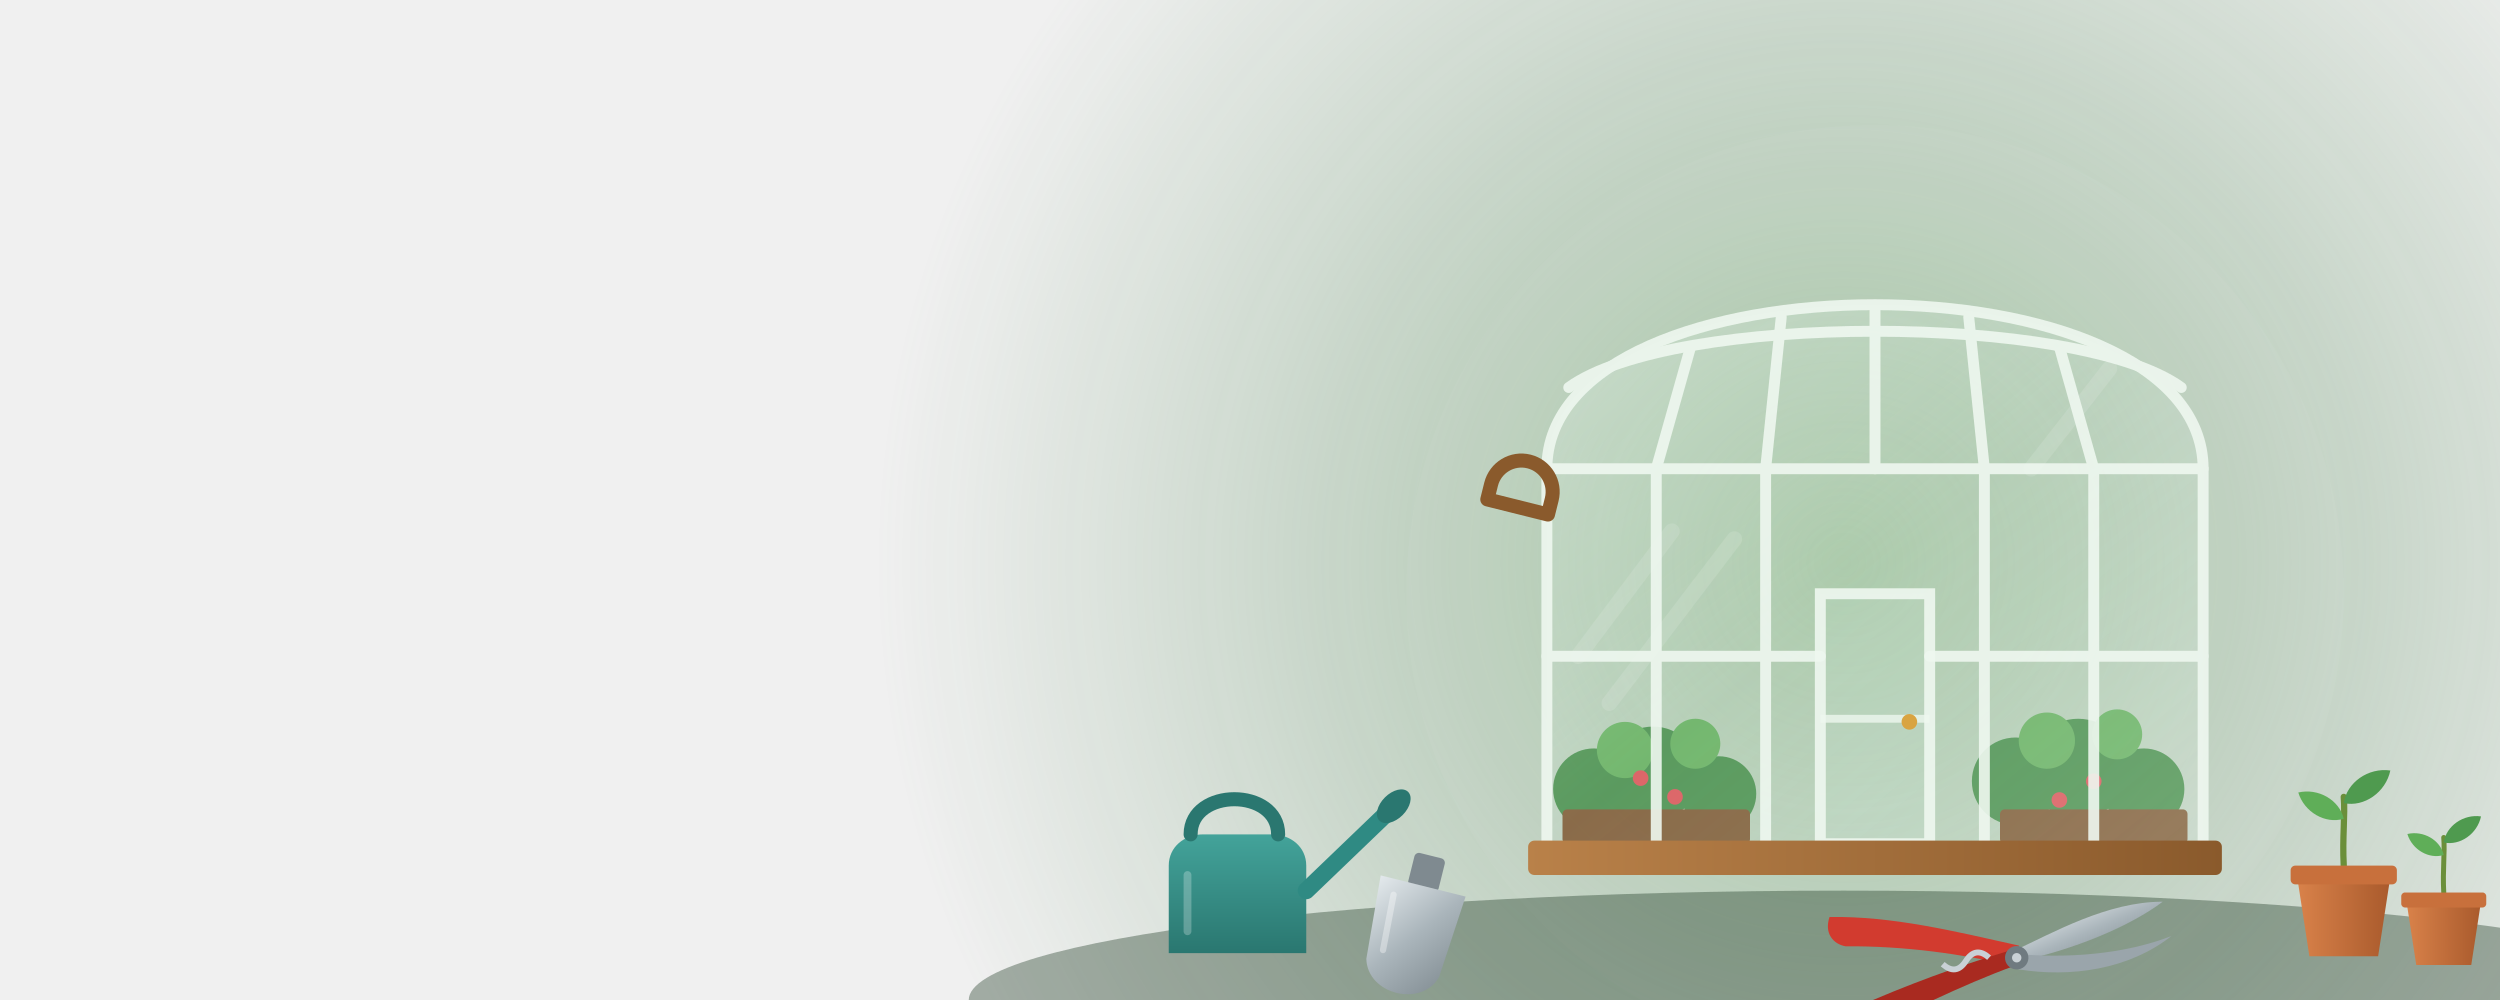
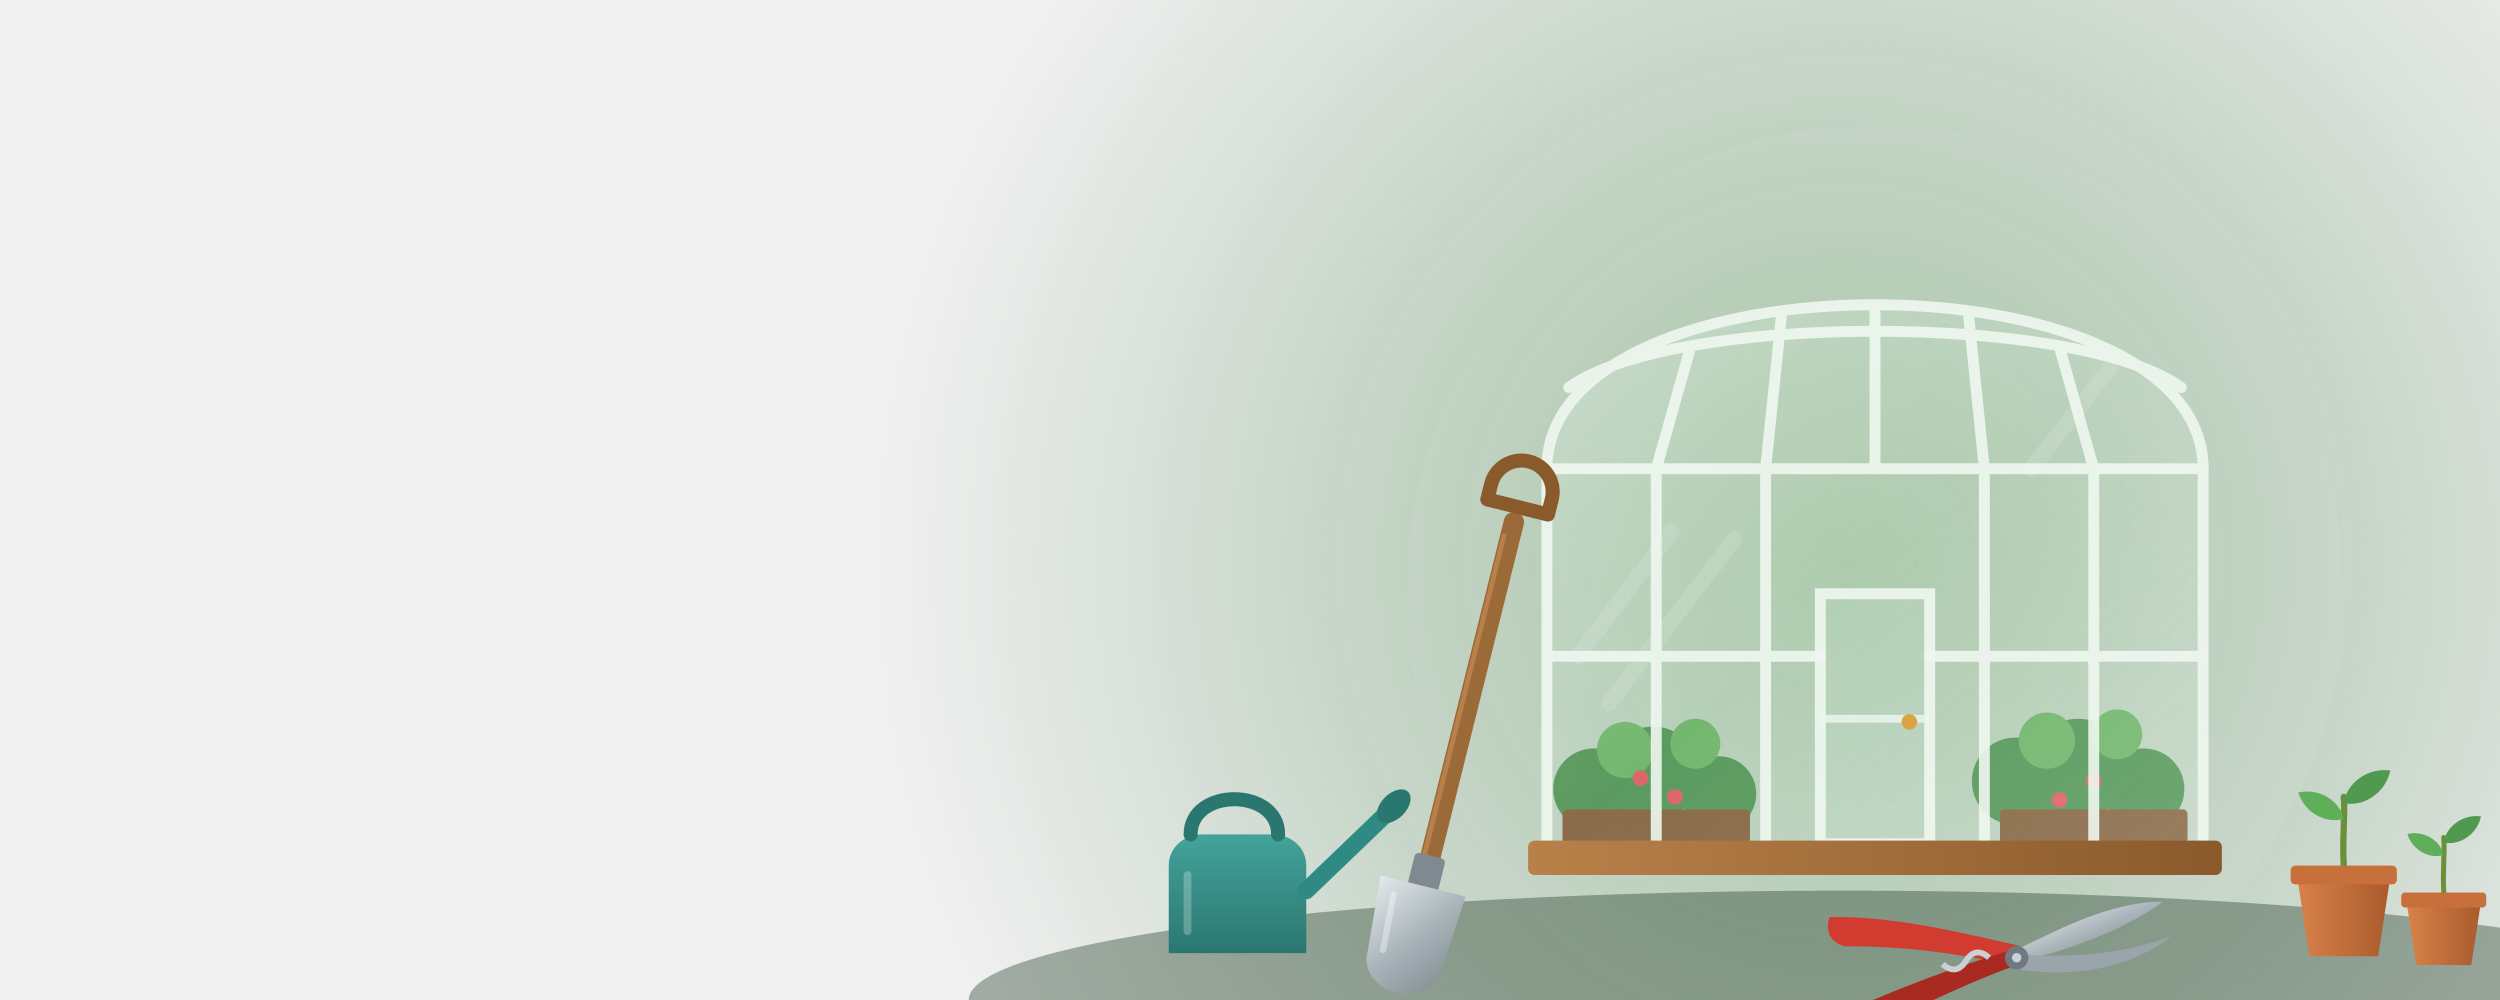
<svg xmlns="http://www.w3.org/2000/svg" viewBox="0 0 1600 640">
  <defs>
    <radialGradient id="ag" cx="1180" cy="360" r="620" gradientUnits="userSpaceOnUse">
      <stop offset="0" stop-color="#5a9a55" stop-opacity=".5" />
      <stop offset=".55" stop-color="#3f7d45" stop-opacity=".22" />
      <stop offset="1" stop-color="#3f7d45" stop-opacity="0" />
    </radialGradient>
    <linearGradient id="glass" x1="0" y1="0" x2="1" y2="1">
      <stop offset="0" stop-color="#e8f6ec" stop-opacity=".28" />
      <stop offset=".5" stop-color="#cfeadb" stop-opacity=".12" />
      <stop offset="1" stop-color="#e8f6ec" stop-opacity=".22" />
    </linearGradient>
    <linearGradient id="metal" x1="0" y1="0" x2="1" y2="1">
      <stop offset="0" stop-color="#e3e9ec" />
      <stop offset=".5" stop-color="#aab5bb" />
      <stop offset="1" stop-color="#7f8a90" />
    </linearGradient>
    <linearGradient id="wood" x1="0" y1="0" x2="1" y2="0">
      <stop offset="0" stop-color="#b98149" />
      <stop offset="1" stop-color="#8a5a2c" />
    </linearGradient>
    <linearGradient id="pot" x1="0" y1="0" x2="1" y2="0">
      <stop offset="0" stop-color="#d9824a" />
      <stop offset="1" stop-color="#a95a2c" />
    </linearGradient>
    <linearGradient id="can" x1="0" y1="0" x2="0" y2="1">
      <stop offset="0" stop-color="#43a39a" />
      <stop offset="1" stop-color="#2a7770" />
    </linearGradient>
    <path id="lf" d="M0 0C14-15 40-15 56 0 40 15 14 15 0 0Z" />
    <g id="sprout">
      <path d="M0 0C-1-18 1-32 0-44" stroke="#6b8f3a" stroke-width="4" fill="none" stroke-linecap="round" />
      <use href="#lf" transform="translate(0 -30) rotate(-150) scale(.6)" fill="#5fae58" />
      <use href="#lf" transform="translate(0 -40) rotate(-35) scale(.65)" fill="#4f9a4f" />
    </g>
  </defs>
  <rect width="1600" height="640" fill="url(#ag)" />
  <circle cx="1200" cy="380" r="300" fill="#fff" opacity=".035" />
  <ellipse cx="1180" cy="640" rx="560" ry="70" fill="#0f2a14" opacity=".35" />
  <g opacity=".9">
    <g fill="#3f8a43">
      <circle cx="1020" cy="505" r="26" />
      <circle cx="1058" cy="495" r="30" />
      <circle cx="1100" cy="508" r="24" />
      <circle cx="1290" cy="500" r="28" />
      <circle cx="1330" cy="492" r="32" />
      <circle cx="1372" cy="505" r="26" />
    </g>
    <g fill="#5fae58">
      <circle cx="1040" cy="480" r="18" />
      <circle cx="1085" cy="476" r="16" />
      <circle cx="1310" cy="474" r="18" />
      <circle cx="1355" cy="470" r="16" />
    </g>
    <g fill="#e2474f">
      <circle cx="1050" cy="498" r="5" />
      <circle cx="1072" cy="510" r="5" />
      <circle cx="1340" cy="500" r="5" />
      <circle cx="1318" cy="512" r="5" />
    </g>
    <rect x="1000" y="518" width="120" height="22" rx="3" fill="#7a4e27" />
    <rect x="1280" y="518" width="120" height="22" rx="3" fill="#7a4e27" />
  </g>
  <path d="M990 540V300C990 160 1410 160 1410 300V540Z" fill="url(#glass)" />
  <g stroke="#fff" stroke-width="10" opacity=".12" stroke-linecap="round">
    <path d="M1010 420 1070 340" />
    <path d="M1030 450 1110 345" />
    <path d="M1300 300 1350 236" />
  </g>
  <g stroke="#eef7ef" stroke-width="7" fill="none" stroke-linejoin="round" stroke-linecap="round" opacity=".9">
    <path d="M990 540V300C990 160 1410 160 1410 300V540" />
    <path d="M990 300H1410" />
    <path d="M990 420H1165M1235 420H1410" />
    <path d="M1060 300V540M1130 300V540M1270 300V540M1340 300V540" />
    <path d="M1004 248C1070 200 1330 200 1396 248" />
    <path d="M1060 300 1082 222M1130 300 1140 203M1200 300V196M1270 300 1260 203M1340 300 1318 222" />
  </g>
  <rect x="1165" y="380" width="70" height="160" fill="#cfeadb" opacity=".14" />
  <rect x="1165" y="380" width="70" height="160" fill="none" stroke="#eef7ef" stroke-width="7" opacity=".9" />
  <path d="M1165 460H1235" stroke="#eef7ef" stroke-width="5" opacity=".8" />
  <circle cx="1222" cy="462" r="5" fill="#d9a441" />
  <rect x="978" y="538" width="444" height="22" rx="4" fill="url(#wood)" />
  <g transform="rotate(14 935 470)">
-     <path d="M935 330V560" stroke="url(#wood)" stroke-width="13" stroke-linecap="round" />
+     <path d="M935 330V560" stroke="#9c6a38" stroke-width="13" stroke-linecap="round" />
+     <path d="M931 340V552" stroke="#c48a52" stroke-width="3" stroke-linecap="round" opacity=".7" />
    <path d="M915 320h40v-10a20 20 0 0 0-40 0z" fill="none" stroke="#8a5a2c" stroke-width="9" stroke-linejoin="round" />
    <rect x="925" y="550" width="20" height="22" rx="3" fill="#7f8a90" />
    <path d="M907 570h56l-4 54c-6 22-42 22-48 0z" fill="url(#metal)" />
    <path d="M918 580l2 36" stroke="#fff" stroke-width="4" opacity=".35" stroke-linecap="round" />
  </g>
  <g transform="translate(790 560)">
    <path d="M-42 50V-6c0-12 10-20 22-20h44c12 0 22 8 22 20v56z" fill="url(#can)" />
    <path d="M-28-26c0-30 56-30 56 0" stroke="#2a7770" stroke-width="9" fill="none" stroke-linecap="round" />
    <path d="M46 10 96-38" stroke="#2f8a83" stroke-width="11" stroke-linecap="round" />
    <ellipse cx="102" cy="-44" rx="13" ry="8" transform="rotate(-45 102 -44)" fill="#2a7770" />
    <path d="M-30 0V36" stroke="#fff" stroke-width="5" opacity=".25" stroke-linecap="round" />
  </g>
  <g transform="translate(1290 608) rotate(-8) scale(1.25)">
    <path d="M0 0C20-6 50-18 78-14 60-4 30 4 0 6Z" fill="url(#metal)" />
    <path d="M0 2C25 8 55 10 80 4 56 18 26 18 0 10Z" fill="#9aa5ab" />
    <path d="M2-2C-30-14-60-26-92-30-96-22-92-16-86-14-56-10-28-2-2 8Z" fill="#d23b2f" />
    <path d="M-2 8C-30 14-60 24-90 34-96 28-94 20-86 18-58 10-30 4-4 0Z" fill="#a92a20" />
    <path d="M-14 2q-6-7-12 0t-12 0" stroke="#c9d1d6" stroke-width="3" fill="none" />
    <circle cx="0" cy="4" r="6" fill="#6f7a80" />
    <circle cx="0" cy="4" r="2.4" fill="#c9d1d6" />
  </g>
  <g transform="translate(1470 560)">
    <use href="#sprout" transform="translate(30 -6)" />
    <path d="M0 0h60l-8 52H8z" fill="url(#pot)" />
    <rect x="-4" y="-6" width="68" height="12" rx="3" fill="#c8703c" />
  </g>
  <g transform="translate(1540 576) scale(.8)">
    <use href="#sprout" transform="translate(30 -6)" />
    <path d="M0 0h60l-8 52H8z" fill="url(#pot)" />
    <rect x="-4" y="-6" width="68" height="12" rx="3" fill="#c8703c" />
  </g>
</svg>
